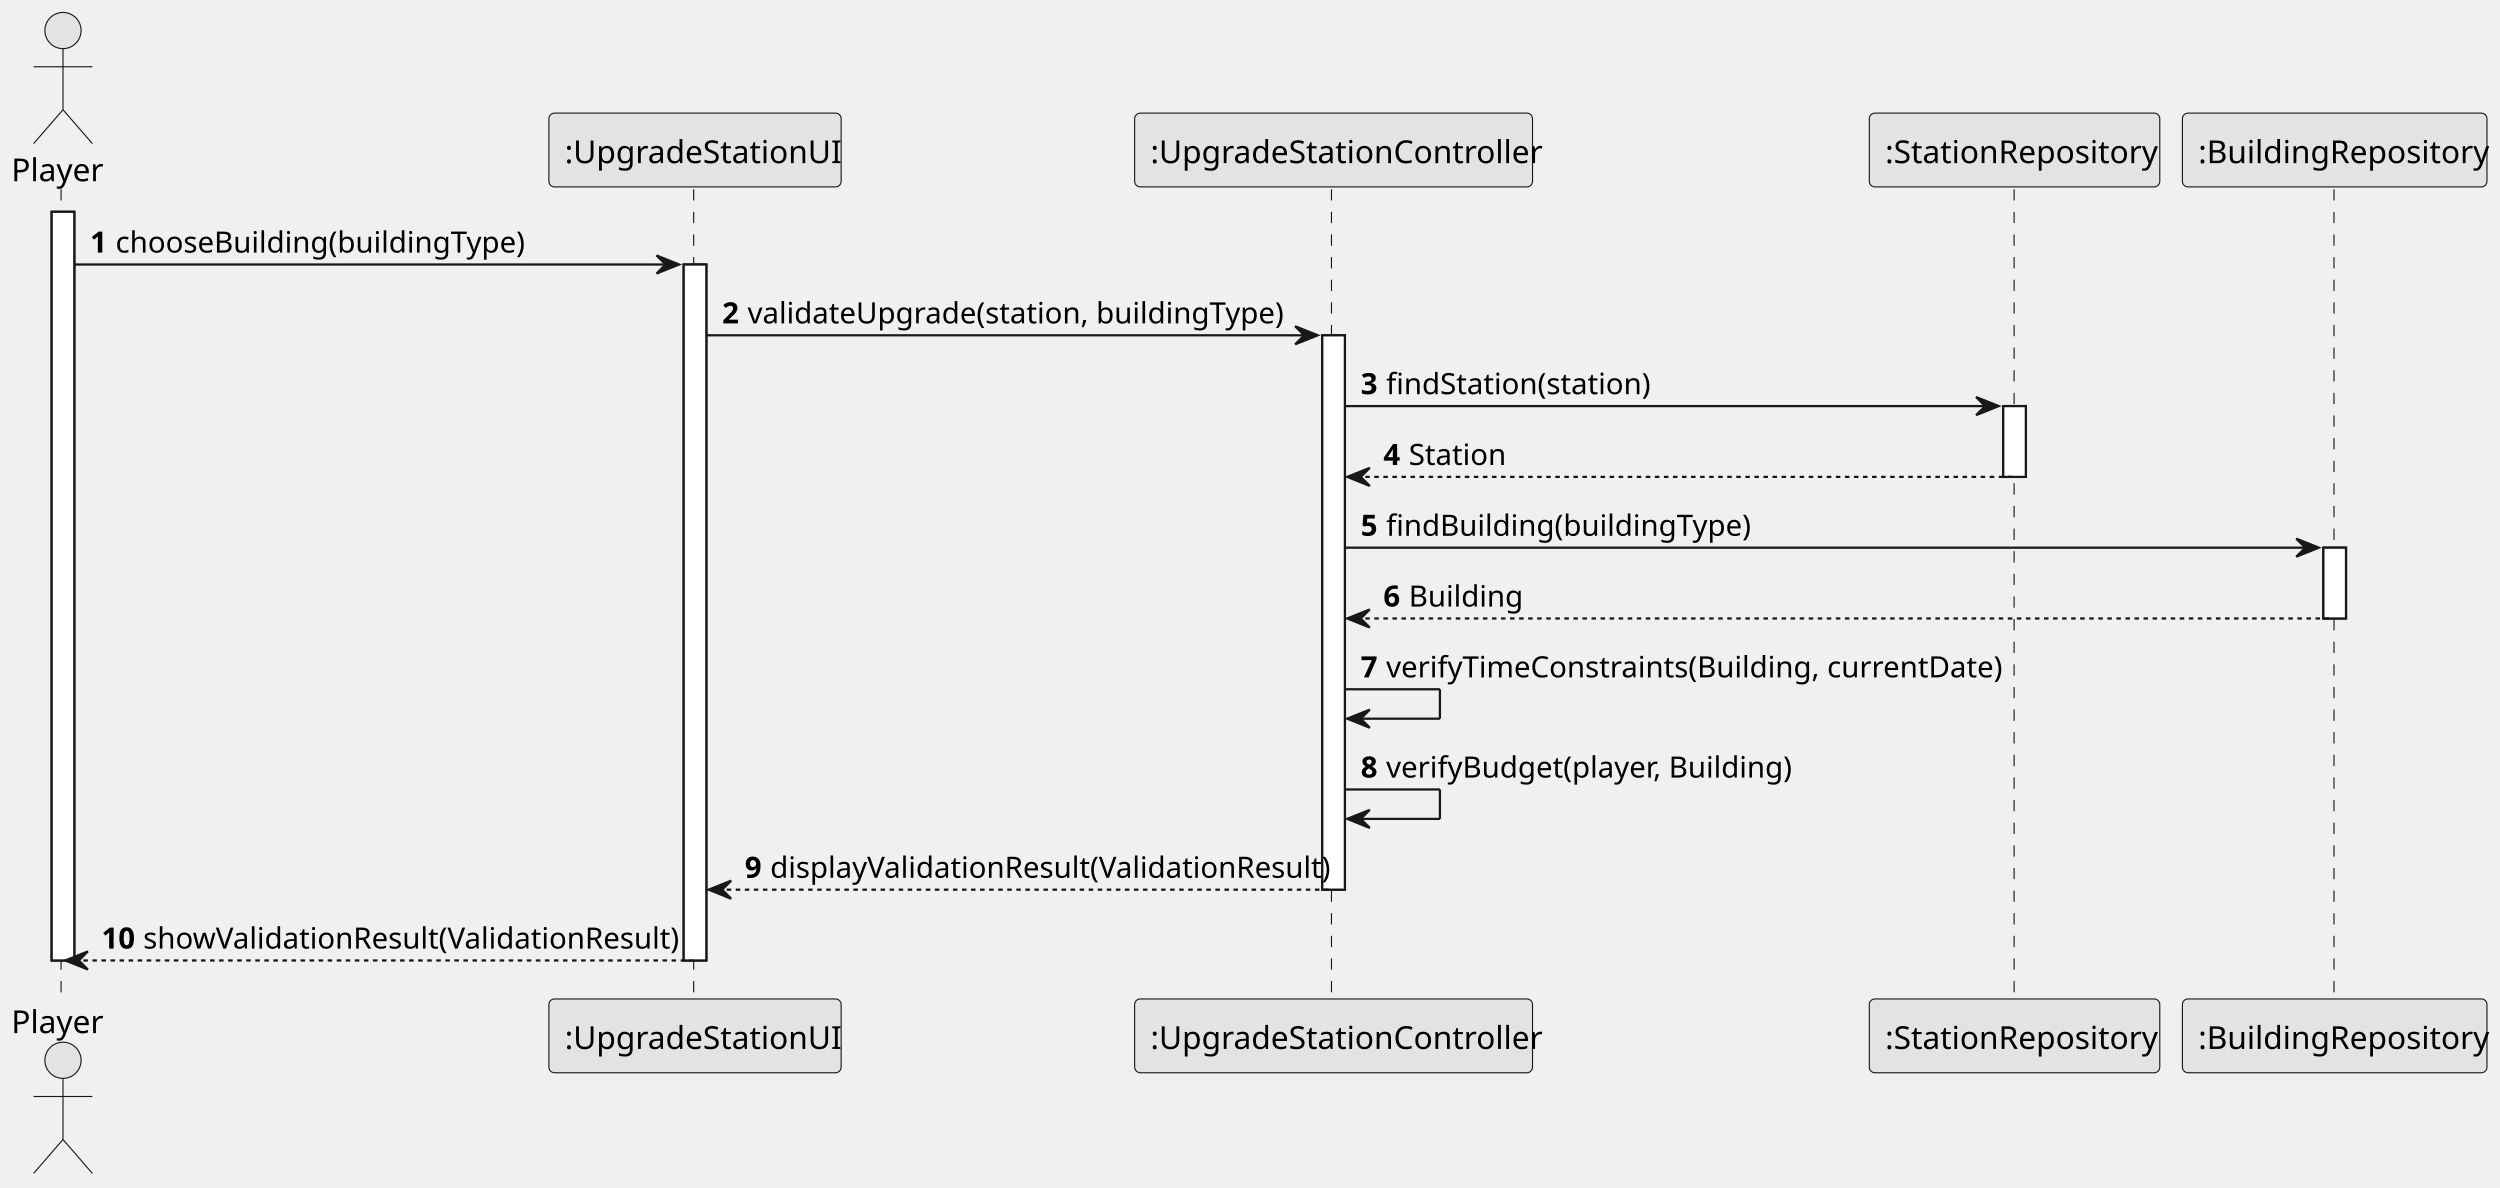
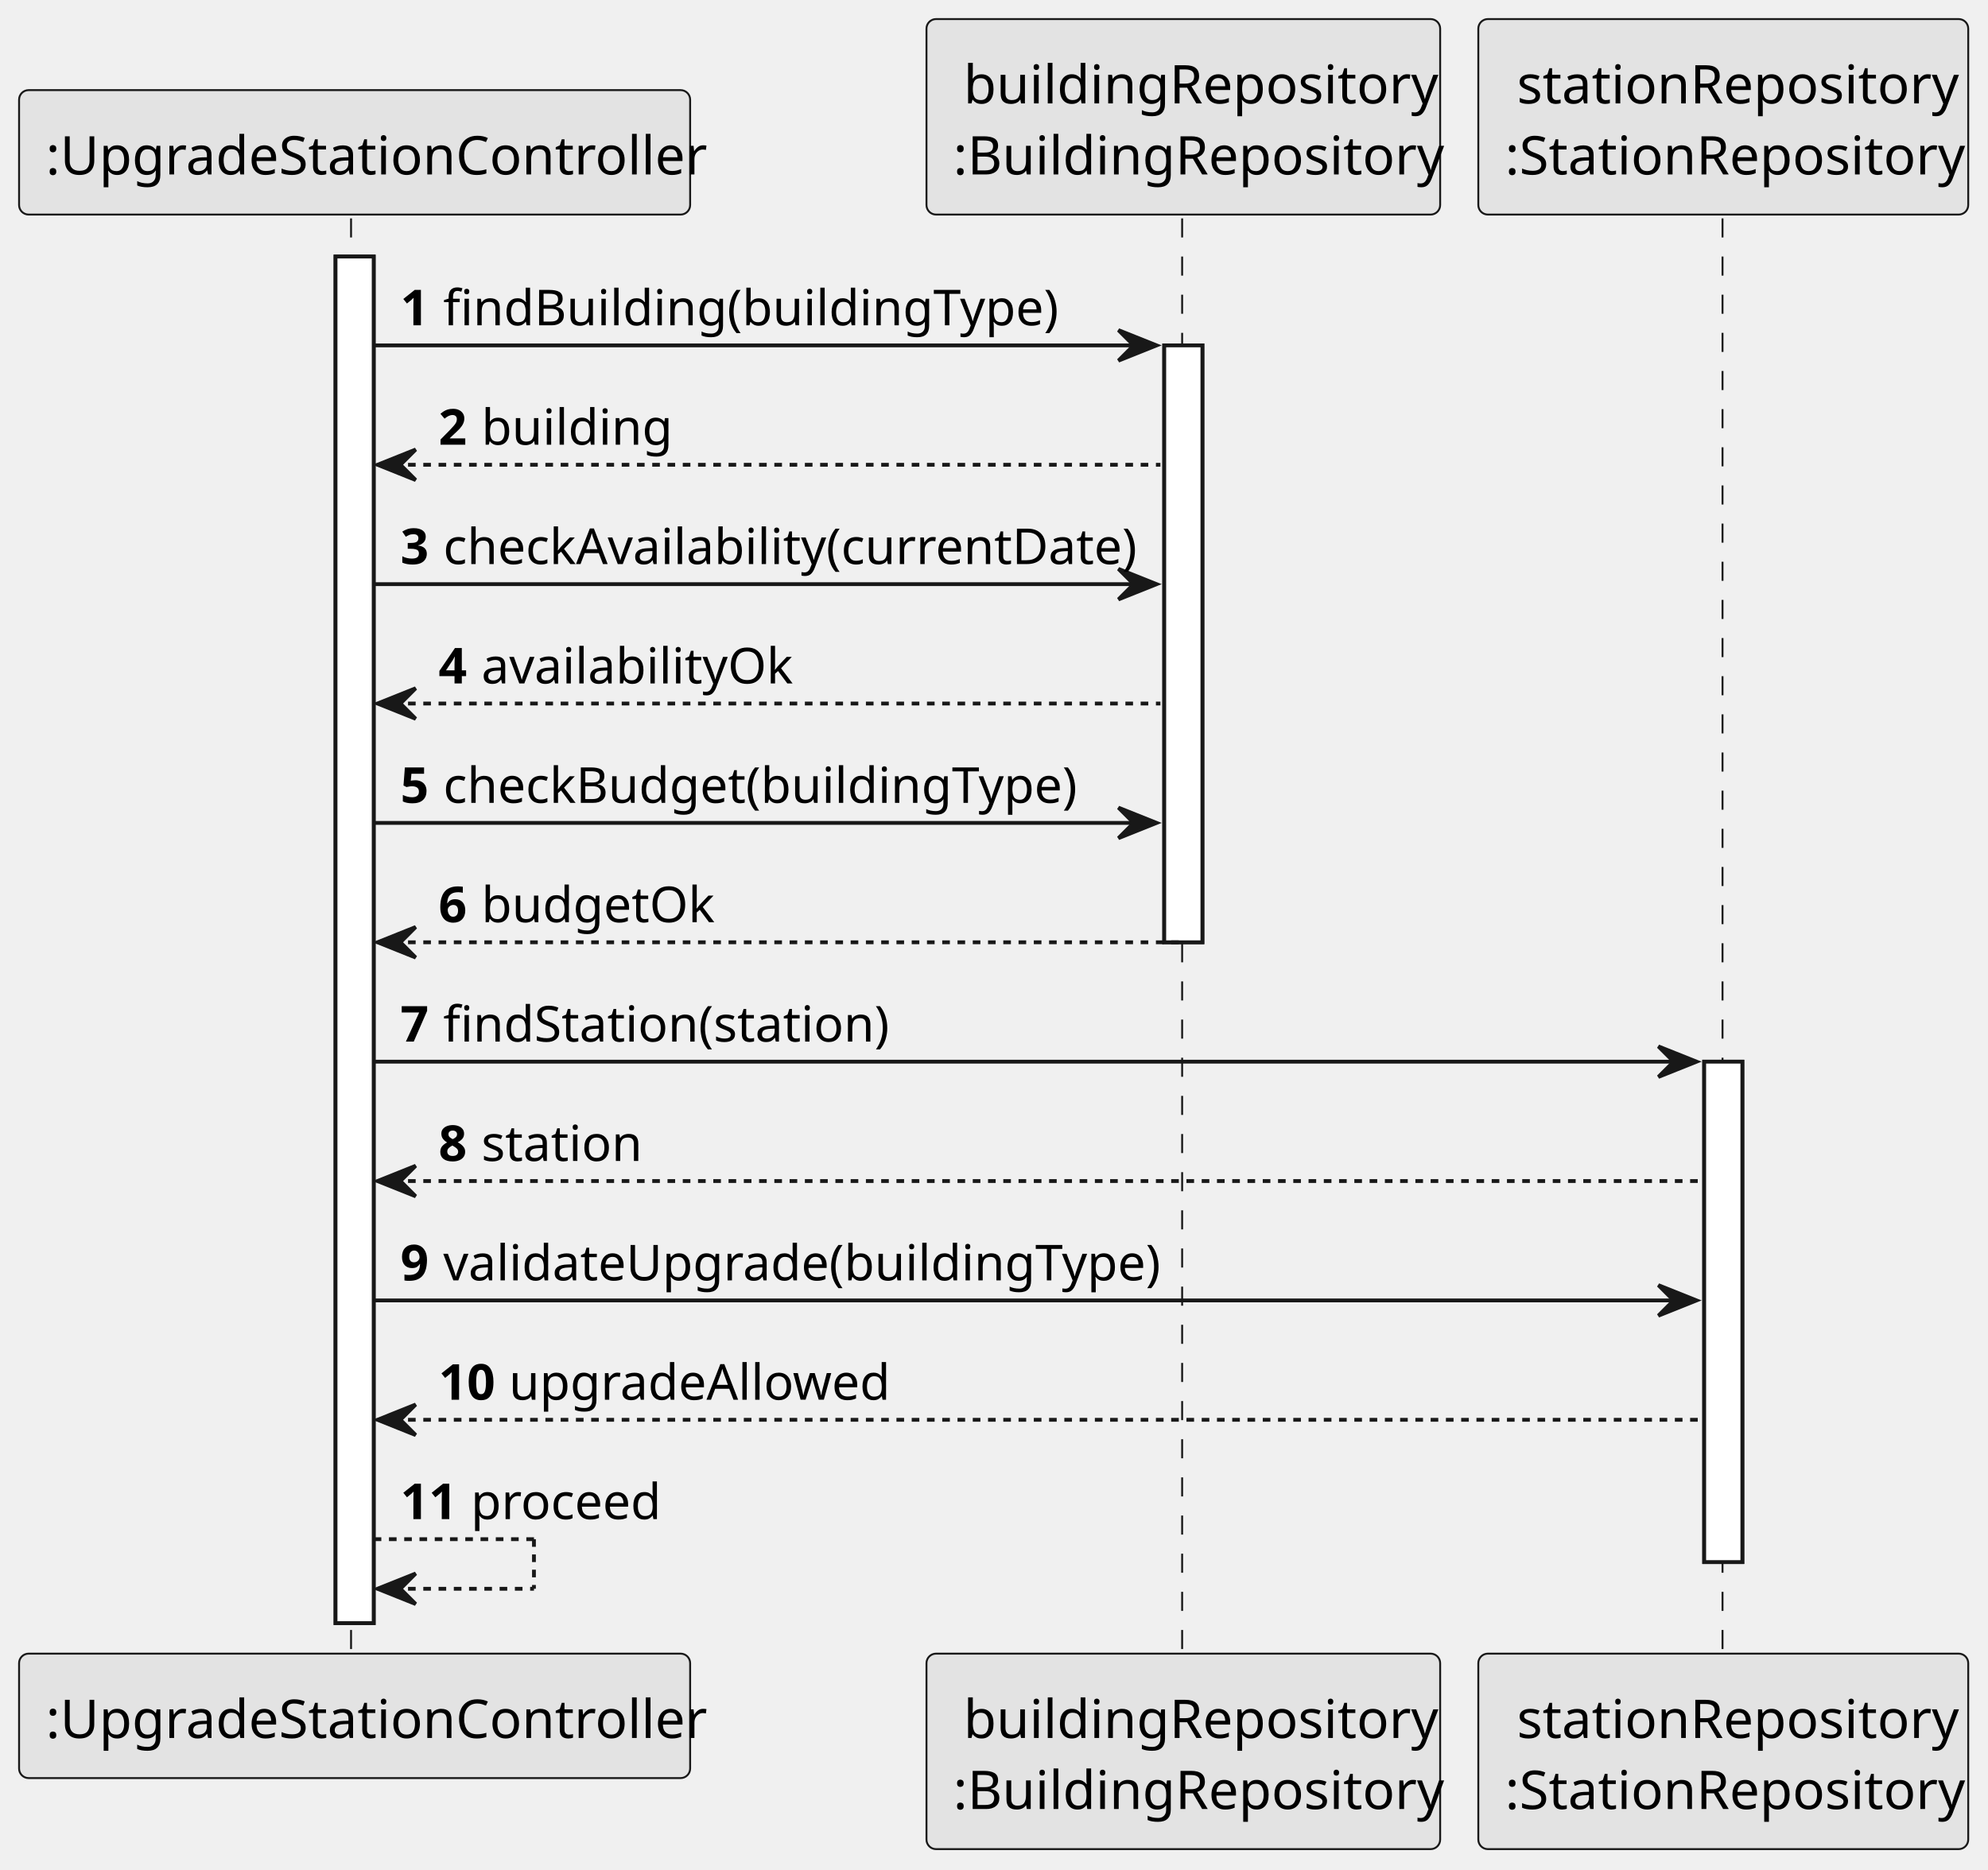
- <svg xmlns="http://www.w3.org/2000/svg" contentStyleType="text/css" height="525px" preserveAspectRatio="none" style="width:1105px;height:525px;background:#FFFFFF;" version="1.1" viewBox="0 0 1105 525" width="1105px" zoomAndPan="magnify">
+ <svg xmlns="http://www.w3.org/2000/svg" contentStyleType="text/css" height="490px" preserveAspectRatio="none" style="width:521px;height:490px;background:#FFFFFF;" version="1.1" viewBox="0 0 521 490" width="521px" zoomAndPan="magnify">
  <defs />
  <g>
-     <rect fill="#FFFFFF" height="330.91" style="stroke:#181818;stroke-width:1.0;" width="10" x="22.841" y="93.621" />
-     <rect fill="#FFFFFF" height="307.619" style="stroke:#181818;stroke-width:1.0;" width="10" x="302.198" y="116.912" />
-     <rect fill="#FFFFFF" height="245.037" style="stroke:#181818;stroke-width:1.0;" width="10" x="584.443" y="148.203" />
-     <rect fill="#FFFFFF" height="31.291" style="stroke:#181818;stroke-width:1.0;" width="10" x="885.427" y="179.494" />
-     <rect fill="#FFFFFF" height="31.291" style="stroke:#181818;stroke-width:1.0;" width="10" x="1026.933" y="242.076" />
-     <line style="stroke:#181818;stroke-width:0.5;stroke-dasharray:5.0,5.0;" x1="27" x2="27" y1="83.621" y2="442.531" />
-     <line style="stroke:#181818;stroke-width:0.5;stroke-dasharray:5.0,5.0;" x1="306.609" x2="306.609" y1="83.621" y2="442.531" />
-     <line style="stroke:#181818;stroke-width:0.5;stroke-dasharray:5.0,5.0;" x1="588.509" x2="588.509" y1="83.621" y2="442.531" />
-     <line style="stroke:#181818;stroke-width:0.5;stroke-dasharray:5.0,5.0;" x1="890.231" x2="890.231" y1="83.621" y2="442.531" />
-     <line style="stroke:#181818;stroke-width:0.5;stroke-dasharray:5.0,5.0;" x1="1031.623" x2="1031.623" y1="83.621" y2="442.531" />
-     <text fill="#000000" font-family="sans-serif" font-size="14" lengthAdjust="spacing" textLength="39.683" x="5" y="80.107">Player</text>
-     <ellipse cx="27.841" cy="13.5" fill="#E3E3E3" rx="8" ry="8" style="stroke:#181818;stroke-width:0.5;" />
-     <path d="M27.841,21.5 L27.841,48.5 M14.841,29.5 L40.841,29.5 M27.841,48.5 L14.841,63.5 M27.841,48.5 L40.841,63.5 " fill="none" style="stroke:#181818;stroke-width:0.5;" />
-     <text fill="#000000" font-family="sans-serif" font-size="14" lengthAdjust="spacing" textLength="39.683" x="5" y="456.639">Player</text>
-     <ellipse cx="27.841" cy="468.652" fill="#E3E3E3" rx="8" ry="8" style="stroke:#181818;stroke-width:0.5;" />
-     <path d="M27.841,476.652 L27.841,503.652 M14.841,484.652 L40.841,484.652 M27.841,503.652 L14.841,518.652 M27.841,503.652 L40.841,518.652 " fill="none" style="stroke:#181818;stroke-width:0.5;" />
-     <rect fill="#E3E3E3" height="32.621" rx="2.5" ry="2.5" style="stroke:#181818;stroke-width:0.5;" width="129.179" x="242.609" y="50" />
-     <text fill="#000000" font-family="sans-serif" font-size="14" lengthAdjust="spacing" textLength="115.179" x="249.609" y="72.107">:UpgradeStationUI</text>
-     <rect fill="#E3E3E3" height="32.621" rx="2.5" ry="2.5" style="stroke:#181818;stroke-width:0.5;" width="129.179" x="242.609" y="441.531" />
-     <text fill="#000000" font-family="sans-serif" font-size="14" lengthAdjust="spacing" textLength="115.179" x="249.609" y="463.639">:UpgradeStationUI</text>
-     <rect fill="#E3E3E3" height="32.621" rx="2.5" ry="2.5" style="stroke:#181818;stroke-width:0.5;" width="175.868" x="501.509" y="50" />
-     <text fill="#000000" font-family="sans-serif" font-size="14" lengthAdjust="spacing" textLength="161.868" x="508.509" y="72.107">:UpgradeStationController</text>
-     <rect fill="#E3E3E3" height="32.621" rx="2.5" ry="2.5" style="stroke:#181818;stroke-width:0.5;" width="175.868" x="501.509" y="441.531" />
-     <text fill="#000000" font-family="sans-serif" font-size="14" lengthAdjust="spacing" textLength="161.868" x="508.509" y="463.639">:UpgradeStationController</text>
-     <rect fill="#E3E3E3" height="32.621" rx="2.5" ry="2.5" style="stroke:#181818;stroke-width:0.5;" width="128.393" x="826.231" y="50" />
-     <text fill="#000000" font-family="sans-serif" font-size="14" lengthAdjust="spacing" textLength="114.393" x="833.231" y="72.107">:StationRepository</text>
-     <rect fill="#E3E3E3" height="32.621" rx="2.5" ry="2.5" style="stroke:#181818;stroke-width:0.5;" width="128.393" x="826.231" y="441.531" />
-     <text fill="#000000" font-family="sans-serif" font-size="14" lengthAdjust="spacing" textLength="114.393" x="833.231" y="463.639">:StationRepository</text>
-     <rect fill="#E3E3E3" height="32.621" rx="2.5" ry="2.5" style="stroke:#181818;stroke-width:0.5;" width="134.62" x="964.623" y="50" />
-     <text fill="#000000" font-family="sans-serif" font-size="14" lengthAdjust="spacing" textLength="120.62" x="971.623" y="72.107">:BuildingRepository</text>
-     <rect fill="#E3E3E3" height="32.621" rx="2.5" ry="2.5" style="stroke:#181818;stroke-width:0.5;" width="134.62" x="964.623" y="441.531" />
-     <text fill="#000000" font-family="sans-serif" font-size="14" lengthAdjust="spacing" textLength="120.62" x="971.623" y="463.639">:BuildingRepository</text>
-     <rect fill="#FFFFFF" height="330.91" style="stroke:#181818;stroke-width:1.0;" width="10" x="22.841" y="93.621" />
-     <rect fill="#FFFFFF" height="307.619" style="stroke:#181818;stroke-width:1.0;" width="10" x="302.198" y="116.912" />
-     <rect fill="#FFFFFF" height="245.037" style="stroke:#181818;stroke-width:1.0;" width="10" x="584.443" y="148.203" />
-     <rect fill="#FFFFFF" height="31.291" style="stroke:#181818;stroke-width:1.0;" width="10" x="885.427" y="179.494" />
-     <rect fill="#FFFFFF" height="31.291" style="stroke:#181818;stroke-width:1.0;" width="10" x="1026.933" y="242.076" />
-     <polygon fill="#181818" points="290.198,112.912,300.198,116.912,290.198,120.912,294.198,116.912" style="stroke:#181818;stroke-width:1.0;" />
-     <line style="stroke:#181818;stroke-width:1.0;" x1="32.841" x2="296.198" y1="116.912" y2="116.912" />
-     <text fill="#000000" font-family="sans-serif" font-size="13" font-weight="bold" lengthAdjust="spacing" textLength="7.23" x="39.841" y="111.649">1</text>
-     <text fill="#000000" font-family="sans-serif" font-size="13" lengthAdjust="spacing" textLength="170.549" x="51.071" y="111.649">chooseBuilding(buildingType)</text>
-     <polygon fill="#181818" points="572.443,144.203,582.443,148.203,572.443,152.203,576.443,148.203" style="stroke:#181818;stroke-width:1.0;" />
-     <line style="stroke:#181818;stroke-width:1.0;" x1="312.198" x2="578.443" y1="148.203" y2="148.203" />
-     <text fill="#000000" font-family="sans-serif" font-size="13" font-weight="bold" lengthAdjust="spacing" textLength="7.23" x="319.198" y="142.94">2</text>
-     <text fill="#000000" font-family="sans-serif" font-size="13" lengthAdjust="spacing" textLength="222.574" x="330.428" y="142.94">validateUpgrade(station, buildingType)</text>
-     <polygon fill="#181818" points="873.427,175.494,883.427,179.494,873.427,183.494,877.427,179.494" style="stroke:#181818;stroke-width:1.0;" />
-     <line style="stroke:#181818;stroke-width:1.0;" x1="594.443" x2="879.427" y1="179.494" y2="179.494" />
-     <text fill="#000000" font-family="sans-serif" font-size="13" font-weight="bold" lengthAdjust="spacing" textLength="7.23" x="601.443" y="174.231">3</text>
-     <text fill="#000000" font-family="sans-serif" font-size="13" lengthAdjust="spacing" textLength="108.393" x="612.673" y="174.231">findStation(station)</text>
-     <polygon fill="#181818" points="605.443,206.785,595.443,210.785,605.443,214.785,601.443,210.785" style="stroke:#181818;stroke-width:1.0;" />
-     <line style="stroke:#181818;stroke-width:1.0;stroke-dasharray:2.0,2.0;" x1="599.443" x2="889.427" y1="210.785" y2="210.785" />
-     <text fill="#000000" font-family="sans-serif" font-size="13" font-weight="bold" lengthAdjust="spacing" textLength="7.23" x="611.443" y="205.523">4</text>
-     <text fill="#000000" font-family="sans-serif" font-size="13" lengthAdjust="spacing" textLength="40.473" x="622.673" y="205.523">Station</text>
-     <polygon fill="#181818" points="1014.933,238.076,1024.933,242.076,1014.933,246.076,1018.933,242.076" style="stroke:#181818;stroke-width:1.0;" />
-     <line style="stroke:#181818;stroke-width:1.0;" x1="594.443" x2="1020.933" y1="242.076" y2="242.076" />
-     <text fill="#000000" font-family="sans-serif" font-size="13" font-weight="bold" lengthAdjust="spacing" textLength="7.23" x="601.443" y="236.814">5</text>
-     <text fill="#000000" font-family="sans-serif" font-size="13" lengthAdjust="spacing" textLength="149.589" x="612.673" y="236.814">findBuilding(buildingType)</text>
-     <polygon fill="#181818" points="605.443,269.367,595.443,273.367,605.443,277.367,601.443,273.367" style="stroke:#181818;stroke-width:1.0;" />
-     <line style="stroke:#181818;stroke-width:1.0;stroke-dasharray:2.0,2.0;" x1="599.443" x2="1030.933" y1="273.367" y2="273.367" />
-     <text fill="#000000" font-family="sans-serif" font-size="13" font-weight="bold" lengthAdjust="spacing" textLength="7.23" x="611.443" y="268.104">6</text>
-     <text fill="#000000" font-family="sans-serif" font-size="13" lengthAdjust="spacing" textLength="46.255" x="622.673" y="268.104">Building</text>
-     <line style="stroke:#181818;stroke-width:1.0;" x1="594.443" x2="636.443" y1="304.658" y2="304.658" />
-     <line style="stroke:#181818;stroke-width:1.0;" x1="636.443" x2="636.443" y1="304.658" y2="317.658" />
-     <line style="stroke:#181818;stroke-width:1.0;" x1="595.443" x2="636.443" y1="317.658" y2="317.658" />
-     <polygon fill="#181818" points="605.443,313.658,595.443,317.658,605.443,321.658,601.443,317.658" style="stroke:#181818;stroke-width:1.0;" />
-     <text fill="#000000" font-family="sans-serif" font-size="13" font-weight="bold" lengthAdjust="spacing" textLength="7.23" x="601.443" y="299.396">7</text>
-     <text fill="#000000" font-family="sans-serif" font-size="13" lengthAdjust="spacing" textLength="255.753" x="612.673" y="299.396">verifyTimeConstraints(Building, currentDate)</text>
-     <line style="stroke:#181818;stroke-width:1.0;" x1="594.443" x2="636.443" y1="348.949" y2="348.949" />
-     <line style="stroke:#181818;stroke-width:1.0;" x1="636.443" x2="636.443" y1="348.949" y2="361.949" />
-     <line style="stroke:#181818;stroke-width:1.0;" x1="595.443" x2="636.443" y1="361.949" y2="361.949" />
-     <polygon fill="#181818" points="605.443,357.949,595.443,361.949,605.443,365.949,601.443,361.949" style="stroke:#181818;stroke-width:1.0;" />
-     <text fill="#000000" font-family="sans-serif" font-size="13" font-weight="bold" lengthAdjust="spacing" textLength="7.23" x="601.443" y="343.687">8</text>
-     <text fill="#000000" font-family="sans-serif" font-size="13" lengthAdjust="spacing" textLength="169.806" x="612.673" y="343.687">verifyBudget(player, Building)</text>
-     <polygon fill="#181818" points="323.198,389.24,313.198,393.24,323.198,397.24,319.198,393.24" style="stroke:#181818;stroke-width:1.0;" />
-     <line style="stroke:#181818;stroke-width:1.0;stroke-dasharray:2.0,2.0;" x1="317.198" x2="588.443" y1="393.24" y2="393.24" />
-     <text fill="#000000" font-family="sans-serif" font-size="13" font-weight="bold" lengthAdjust="spacing" textLength="7.23" x="329.198" y="387.978">9</text>
-     <text fill="#000000" font-family="sans-serif" font-size="13" lengthAdjust="spacing" textLength="237.015" x="340.428" y="387.978">displayValidationResult(ValidationResult)</text>
-     <polygon fill="#181818" points="38.841,420.531,28.841,424.531,38.841,428.531,34.841,424.531" style="stroke:#181818;stroke-width:1.0;" />
-     <line style="stroke:#181818;stroke-width:1.0;stroke-dasharray:2.0,2.0;" x1="32.841" x2="306.198" y1="424.531" y2="424.531" />
-     <text fill="#000000" font-family="sans-serif" font-size="13" font-weight="bold" lengthAdjust="spacing" textLength="14.46" x="44.841" y="419.269">10</text>
-     <text fill="#000000" font-family="sans-serif" font-size="13" lengthAdjust="spacing" textLength="226.897" x="63.301" y="419.269">showValidationResult(ValidationResult)</text>
+     <rect fill="#FFFFFF" height="358.201" style="stroke:#181818;stroke-width:1.0;" width="10" x="87.934" y="67.242" />
+     <rect fill="#FFFFFF" height="156.455" style="stroke:#181818;stroke-width:1.0;" width="10" x="305.116" y="90.533" />
+     <rect fill="#FFFFFF" height="131.164" style="stroke:#181818;stroke-width:1.0;" width="10" x="446.622" y="278.279" />
+     <line style="stroke:#181818;stroke-width:0.5;stroke-dasharray:5.0,5.0;" x1="92" x2="92" y1="57.242" y2="434.443" />
+     <line style="stroke:#181818;stroke-width:0.5;stroke-dasharray:5.0,5.0;" x1="309.806" x2="309.806" y1="57.242" y2="434.443" />
+     <line style="stroke:#181818;stroke-width:0.5;stroke-dasharray:5.0,5.0;" x1="451.426" x2="451.426" y1="57.242" y2="434.443" />
+     <rect fill="#E3E3E3" height="32.621" rx="2.5" ry="2.5" style="stroke:#181818;stroke-width:0.5;" width="175.868" x="5" y="23.621" />
+     <text fill="#000000" font-family="sans-serif" font-size="14" lengthAdjust="spacing" textLength="161.868" x="12" y="45.728">:UpgradeStationController</text>
+     <rect fill="#E3E3E3" height="32.621" rx="2.5" ry="2.5" style="stroke:#181818;stroke-width:0.5;" width="175.868" x="5" y="433.443" />
+     <text fill="#000000" font-family="sans-serif" font-size="14" lengthAdjust="spacing" textLength="161.868" x="12" y="455.551">:UpgradeStationController</text>
+     <rect fill="#E3E3E3" height="51.242" rx="2.5" ry="2.5" style="stroke:#181818;stroke-width:0.5;" width="134.62" x="242.806" y="5" />
+     <text fill="#000000" font-family="sans-serif" font-size="14" lengthAdjust="spacing" textLength="115.179" x="252.526" y="27.107">buildingRepository</text>
+     <text fill="#000000" font-family="sans-serif" font-size="14" lengthAdjust="spacing" textLength="120.62" x="249.806" y="45.728">:BuildingRepository</text>
+     <rect fill="#E3E3E3" height="51.242" rx="2.5" ry="2.5" style="stroke:#181818;stroke-width:0.5;" width="134.62" x="242.806" y="433.443" />
+     <text fill="#000000" font-family="sans-serif" font-size="14" lengthAdjust="spacing" textLength="115.179" x="252.526" y="455.551">buildingRepository</text>
+     <text fill="#000000" font-family="sans-serif" font-size="14" lengthAdjust="spacing" textLength="120.62" x="249.806" y="474.172">:BuildingRepository</text>
+     <rect fill="#E3E3E3" height="51.242" rx="2.5" ry="2.5" style="stroke:#181818;stroke-width:0.5;" width="128.393" x="387.426" y="5" />
+     <text fill="#000000" font-family="sans-serif" font-size="14" lengthAdjust="spacing" textLength="108.165" x="397.54" y="27.107">stationRepository</text>
+     <text fill="#000000" font-family="sans-serif" font-size="14" lengthAdjust="spacing" textLength="114.393" x="394.426" y="45.728">:StationRepository</text>
+     <rect fill="#E3E3E3" height="51.242" rx="2.5" ry="2.5" style="stroke:#181818;stroke-width:0.5;" width="128.393" x="387.426" y="433.443" />
+     <text fill="#000000" font-family="sans-serif" font-size="14" lengthAdjust="spacing" textLength="108.165" x="397.54" y="455.551">stationRepository</text>
+     <text fill="#000000" font-family="sans-serif" font-size="14" lengthAdjust="spacing" textLength="114.393" x="394.426" y="474.172">:StationRepository</text>
+     <rect fill="#FFFFFF" height="358.201" style="stroke:#181818;stroke-width:1.0;" width="10" x="87.934" y="67.242" />
+     <rect fill="#FFFFFF" height="156.455" style="stroke:#181818;stroke-width:1.0;" width="10" x="305.116" y="90.533" />
+     <rect fill="#FFFFFF" height="131.164" style="stroke:#181818;stroke-width:1.0;" width="10" x="446.622" y="278.279" />
+     <polygon fill="#181818" points="293.116,86.533,303.116,90.533,293.116,94.533,297.116,90.533" style="stroke:#181818;stroke-width:1.0;" />
+     <line style="stroke:#181818;stroke-width:1.0;" x1="97.934" x2="299.116" y1="90.533" y2="90.533" />
+     <text fill="#000000" font-family="sans-serif" font-size="13" font-weight="bold" lengthAdjust="spacing" textLength="7.23" x="104.934" y="85.27">1</text>
+     <text fill="#000000" font-family="sans-serif" font-size="13" lengthAdjust="spacing" textLength="149.589" x="116.164" y="85.27">findBuilding(buildingType)</text>
+     <polygon fill="#181818" points="108.934,117.824,98.934,121.824,108.934,125.824,104.934,121.824" style="stroke:#181818;stroke-width:1.0;" />
+     <line style="stroke:#181818;stroke-width:1.0;stroke-dasharray:2.0,2.0;" x1="102.934" x2="304.116" y1="121.824" y2="121.824" />
+     <text fill="#000000" font-family="sans-serif" font-size="13" font-weight="bold" lengthAdjust="spacing" textLength="7.23" x="114.934" y="116.561">2</text>
+     <text fill="#000000" font-family="sans-serif" font-size="13" lengthAdjust="spacing" textLength="44.815" x="126.164" y="116.561">building</text>
+     <polygon fill="#181818" points="293.116,149.115,303.116,153.115,293.116,157.115,297.116,153.115" style="stroke:#181818;stroke-width:1.0;" />
+     <line style="stroke:#181818;stroke-width:1.0;" x1="97.934" x2="299.116" y1="153.115" y2="153.115" />
+     <text fill="#000000" font-family="sans-serif" font-size="13" font-weight="bold" lengthAdjust="spacing" textLength="7.23" x="104.934" y="147.852">3</text>
+     <text fill="#000000" font-family="sans-serif" font-size="13" lengthAdjust="spacing" textLength="171.952" x="116.164" y="147.852">checkAvailability(currentDate)</text>
+     <polygon fill="#181818" points="108.934,180.406,98.934,184.406,108.934,188.406,104.934,184.406" style="stroke:#181818;stroke-width:1.0;" />
+     <line style="stroke:#181818;stroke-width:1.0;stroke-dasharray:2.0,2.0;" x1="102.934" x2="304.116" y1="184.406" y2="184.406" />
+     <text fill="#000000" font-family="sans-serif" font-size="13" font-weight="bold" lengthAdjust="spacing" textLength="7.23" x="114.934" y="179.144">4</text>
+     <text fill="#000000" font-family="sans-serif" font-size="13" lengthAdjust="spacing" textLength="76.585" x="126.164" y="179.144">availabilityOk</text>
+     <polygon fill="#181818" points="293.116,211.697,303.116,215.697,293.116,219.697,297.116,215.697" style="stroke:#181818;stroke-width:1.0;" />
+     <line style="stroke:#181818;stroke-width:1.0;" x1="97.934" x2="299.116" y1="215.697" y2="215.697" />
+     <text fill="#000000" font-family="sans-serif" font-size="13" font-weight="bold" lengthAdjust="spacing" textLength="7.23" x="104.934" y="210.435">5</text>
+     <text fill="#000000" font-family="sans-serif" font-size="13" lengthAdjust="spacing" textLength="157.536" x="116.164" y="210.435">checkBudget(buildingType)</text>
+     <polygon fill="#181818" points="108.934,242.988,98.934,246.988,108.934,250.988,104.934,246.988" style="stroke:#181818;stroke-width:1.0;" />
+     <line style="stroke:#181818;stroke-width:1.0;stroke-dasharray:2.0,2.0;" x1="102.934" x2="309.116" y1="246.988" y2="246.988" />
+     <text fill="#000000" font-family="sans-serif" font-size="13" font-weight="bold" lengthAdjust="spacing" textLength="7.23" x="114.934" y="241.726">6</text>
+     <text fill="#000000" font-family="sans-serif" font-size="13" lengthAdjust="spacing" textLength="56.373" x="126.164" y="241.726">budgetOk</text>
+     <polygon fill="#181818" points="434.622,274.279,444.622,278.279,434.622,282.279,438.622,278.279" style="stroke:#181818;stroke-width:1.0;" />
+     <line style="stroke:#181818;stroke-width:1.0;" x1="97.934" x2="440.622" y1="278.279" y2="278.279" />
+     <text fill="#000000" font-family="sans-serif" font-size="13" font-weight="bold" lengthAdjust="spacing" textLength="7.23" x="104.934" y="273.017">7</text>
+     <text fill="#000000" font-family="sans-serif" font-size="13" lengthAdjust="spacing" textLength="108.393" x="116.164" y="273.017">findStation(station)</text>
+     <polygon fill="#181818" points="108.934,305.57,98.934,309.57,108.934,313.57,104.934,309.57" style="stroke:#181818;stroke-width:1.0;" />
+     <line style="stroke:#181818;stroke-width:1.0;stroke-dasharray:2.0,2.0;" x1="102.934" x2="445.622" y1="309.57" y2="309.57" />
+     <text fill="#000000" font-family="sans-serif" font-size="13" font-weight="bold" lengthAdjust="spacing" textLength="7.23" x="114.934" y="304.308">8</text>
+     <text fill="#000000" font-family="sans-serif" font-size="13" lengthAdjust="spacing" textLength="38.302" x="126.164" y="304.308">station</text>
+     <polygon fill="#181818" points="434.622,336.861,444.622,340.861,434.622,344.861,438.622,340.861" style="stroke:#181818;stroke-width:1.0;" />
+     <line style="stroke:#181818;stroke-width:1.0;" x1="97.934" x2="440.622" y1="340.861" y2="340.861" />
+     <text fill="#000000" font-family="sans-serif" font-size="13" font-weight="bold" lengthAdjust="spacing" textLength="7.23" x="104.934" y="335.599">9</text>
+     <text fill="#000000" font-family="sans-serif" font-size="13" lengthAdjust="spacing" textLength="177.049" x="116.164" y="335.599">validateUpgrade(buildingType)</text>
+     <polygon fill="#181818" points="108.934,368.152,98.934,372.152,108.934,376.152,104.934,372.152" style="stroke:#181818;stroke-width:1.0;" />
+     <line style="stroke:#181818;stroke-width:1.0;stroke-dasharray:2.0,2.0;" x1="102.934" x2="445.622" y1="372.152" y2="372.152" />
+     <text fill="#000000" font-family="sans-serif" font-size="13" font-weight="bold" lengthAdjust="spacing" textLength="14.46" x="114.934" y="366.89">10</text>
+     <text fill="#000000" font-family="sans-serif" font-size="13" lengthAdjust="spacing" textLength="93.234" x="133.394" y="366.89">upgradeAllowed</text>
+     <line style="stroke:#181818;stroke-width:1.0;stroke-dasharray:2.0,2.0;" x1="97.934" x2="139.934" y1="403.443" y2="403.443" />
+     <line style="stroke:#181818;stroke-width:1.0;stroke-dasharray:2.0,2.0;" x1="139.934" x2="139.934" y1="403.443" y2="416.443" />
+     <line style="stroke:#181818;stroke-width:1.0;stroke-dasharray:2.0,2.0;" x1="98.934" x2="139.934" y1="416.443" y2="416.443" />
+     <polygon fill="#181818" points="108.934,412.443,98.934,416.443,108.934,420.443,104.934,416.443" style="stroke:#181818;stroke-width:1.0;" />
+     <text fill="#000000" font-family="sans-serif" font-size="13" font-weight="bold" lengthAdjust="spacing" textLength="14.46" x="104.934" y="398.181">11</text>
+     <text fill="#000000" font-family="sans-serif" font-size="13" lengthAdjust="spacing" textLength="46.979" x="123.394" y="398.181">proceed</text>
  </g>
</svg>
